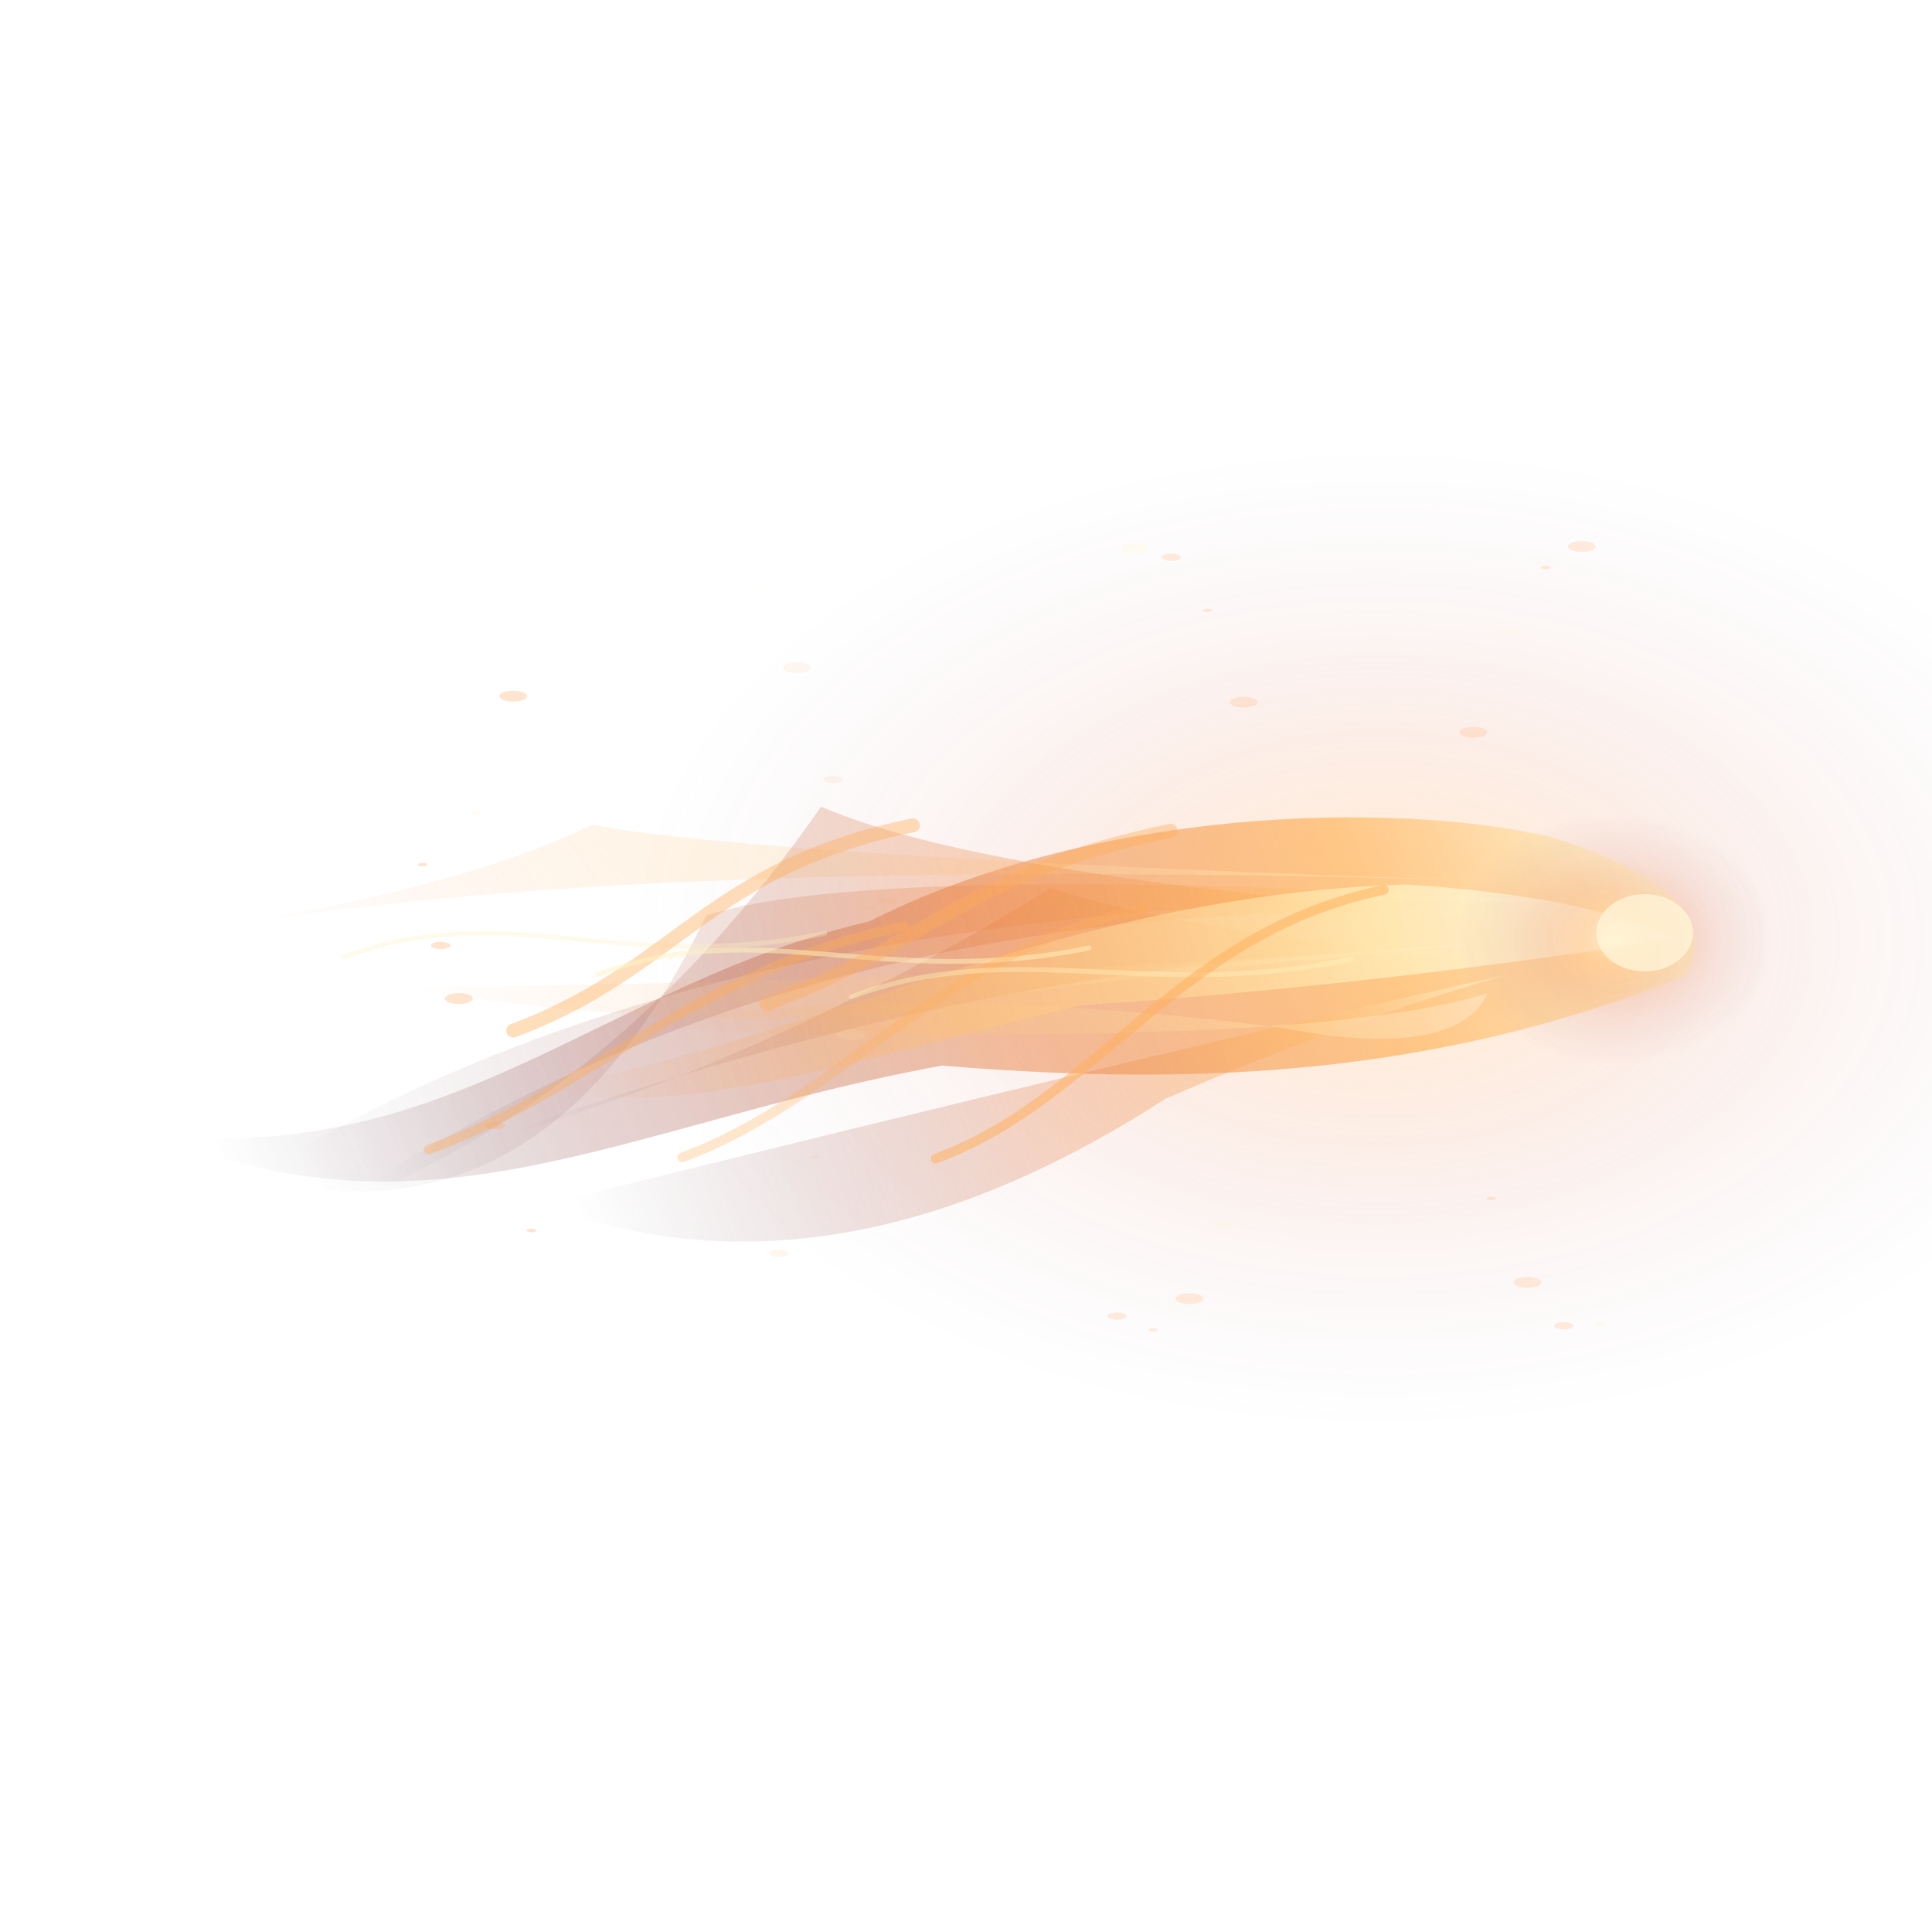
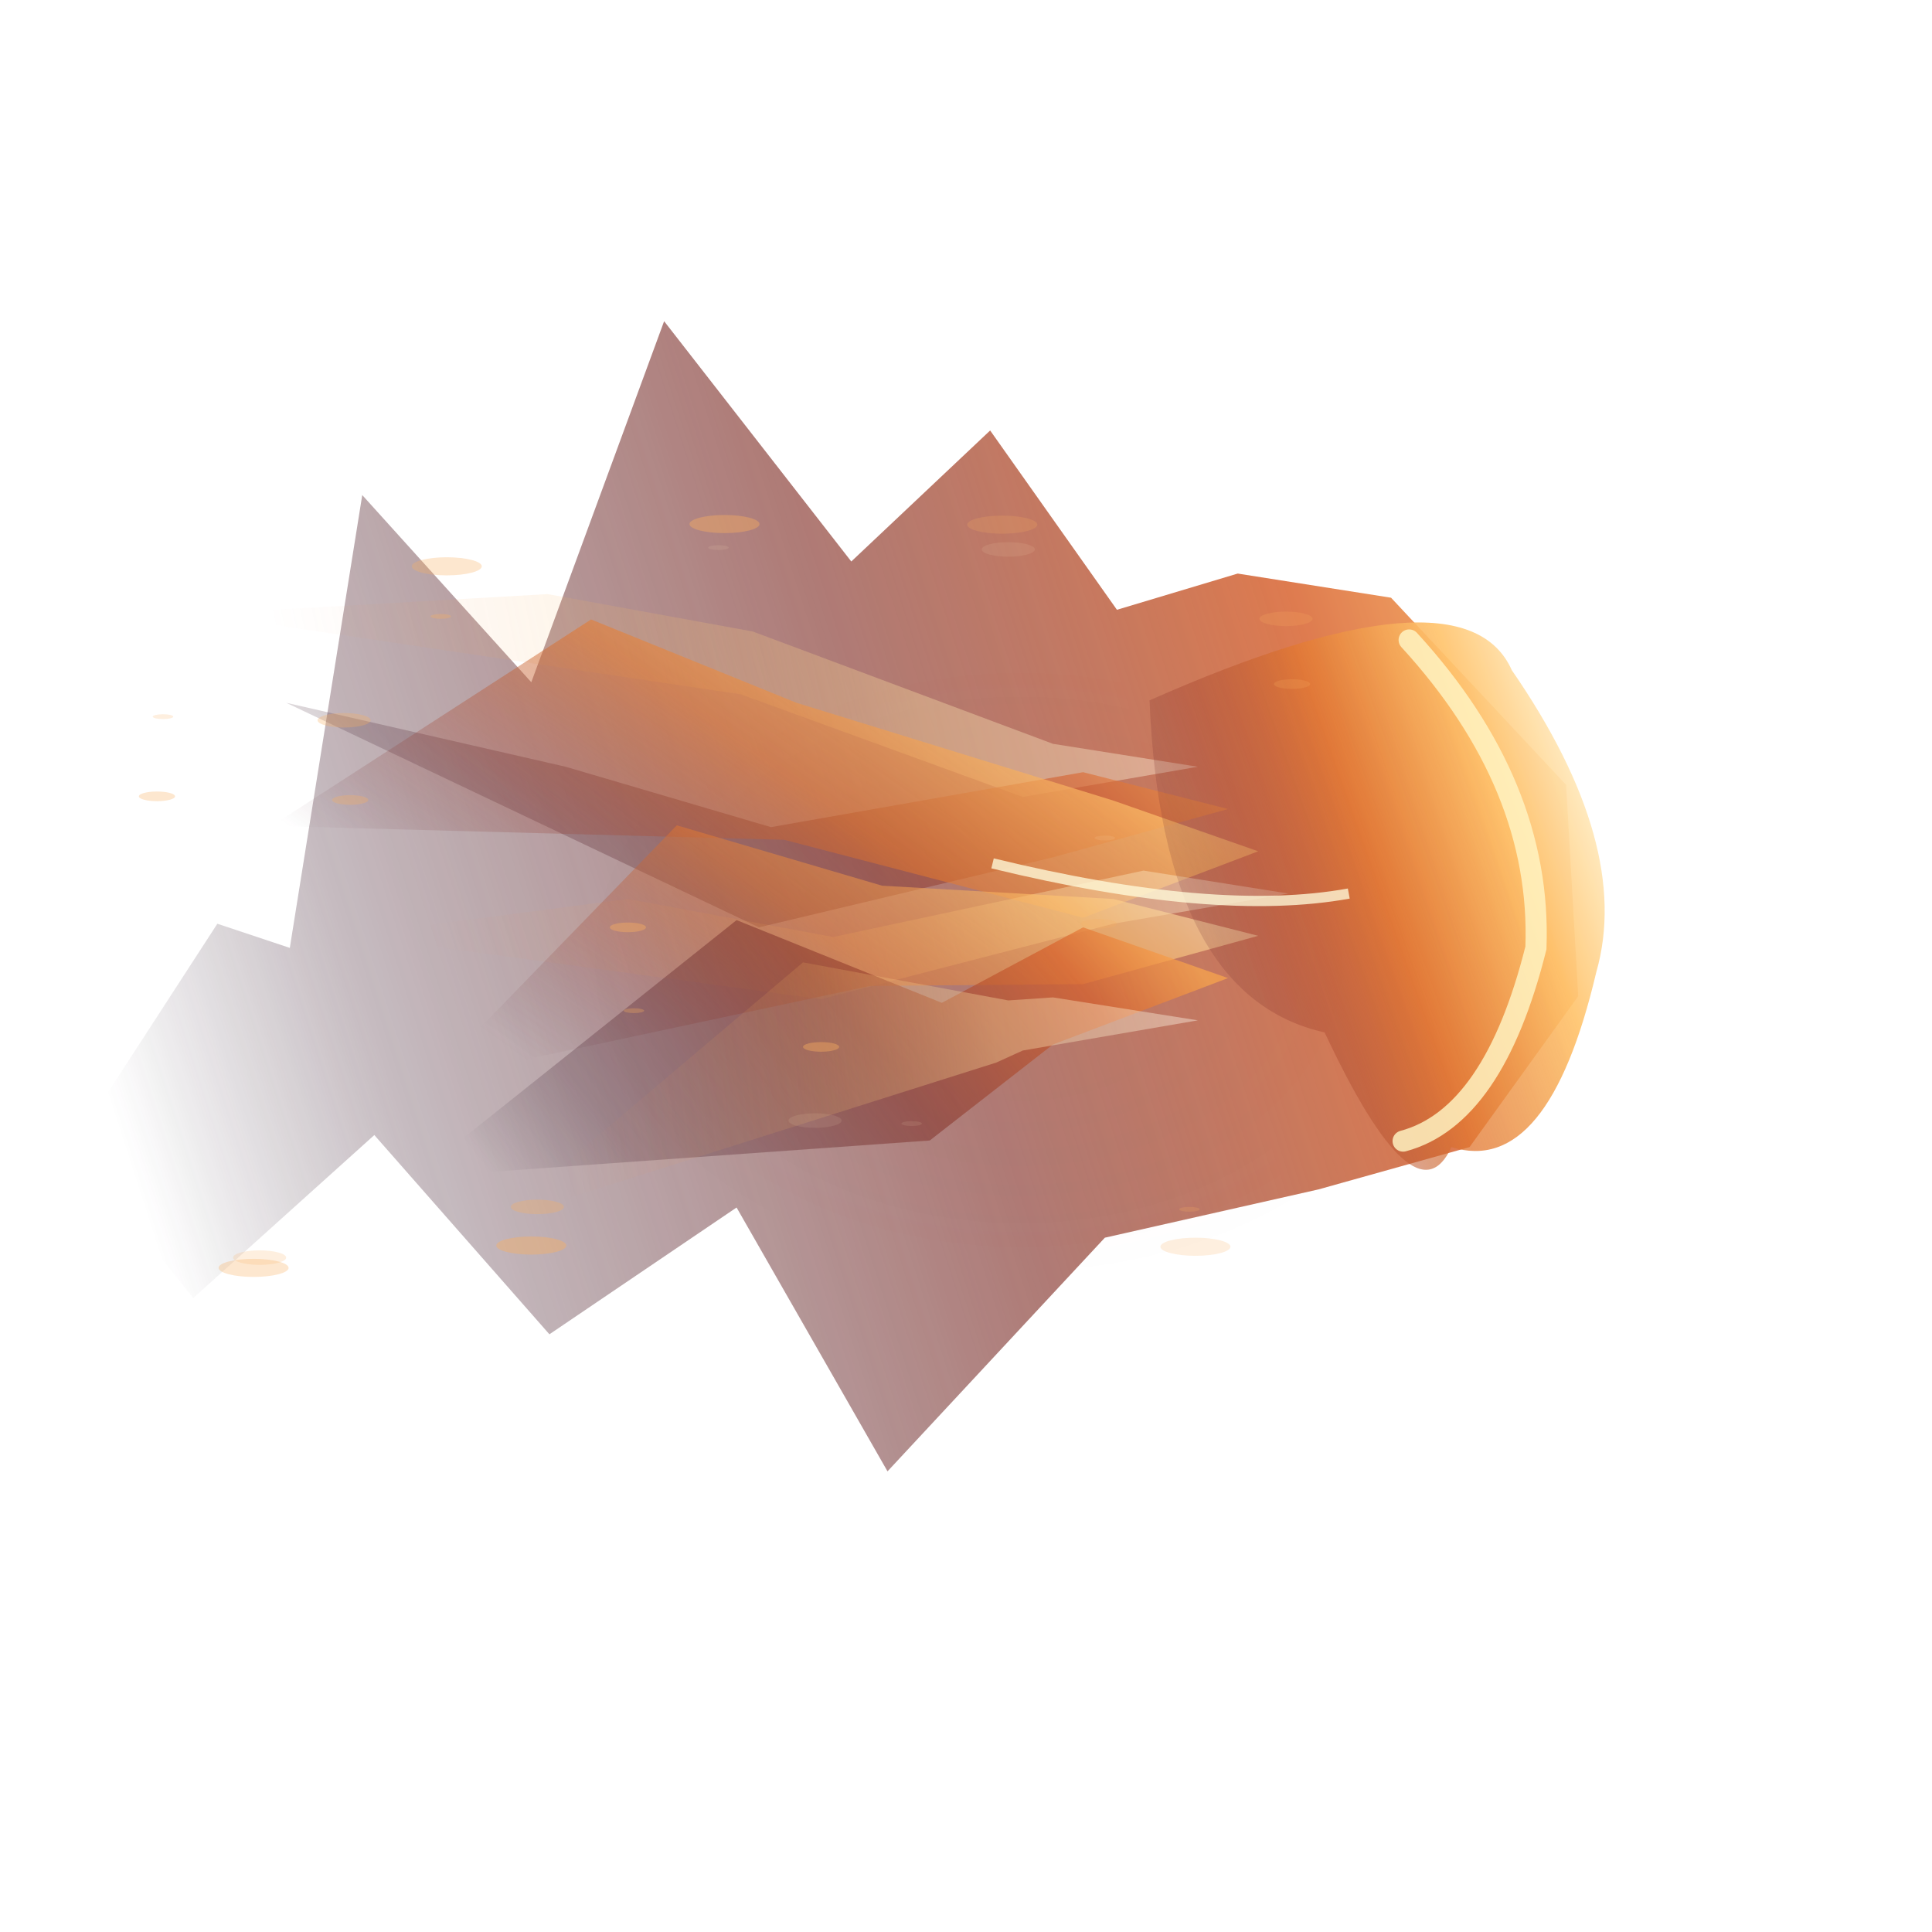
<svg xmlns="http://www.w3.org/2000/svg" width="320" height="320" viewBox="0 0 320 320">
  <defs>
-     <linearGradient id="trail" x1="0%" y1="55%" x2="100%" y2="45%">
-       <stop offset="0" stop-color="#351c33" stop-opacity="0" />
-       <stop offset=".26" stop-color="#913c36" stop-opacity=".28" />
-       <stop offset=".54" stop-color="#e87a3a" stop-opacity=".56" />
-       <stop offset=".81" stop-color="#ffb660" stop-opacity=".85" />
-       <stop offset="1" stop-color="#fff3cd" stop-opacity="1" />
+     <linearGradient id="blood" x1="0%" y1="60%" x2="100%" y2="35%">
+       <stop offset="0" stop-color="#24182b" stop-opacity="0" />
+       <stop offset=".18" stop-color="#462333" stop-opacity=".37" />
+       <stop offset=".55" stop-color="#823129" stop-opacity=".77" />
+       <stop offset=".85" stop-color="#d7602b" />
+       <stop offset="1" stop-color="#fba64b" />
    </linearGradient>
-     <linearGradient id="core" x1="0%" y1="50%" x2="100%" y2="45%">
-       <stop offset="0" stop-color="#f79348" stop-opacity="0" />
-       <stop offset=".37" stop-color="#ffc477" stop-opacity=".63" />
-       <stop offset=".75" stop-color="#fff0bc" />
-       <stop offset="1" stop-color="#fffefa" />
+     <linearGradient id="saffron" x1="4%" y1="74%" x2="98%" y2="34%">
+       <stop offset="0" stop-color="#4e2135" stop-opacity="0" />
+       <stop offset=".27" stop-color="#a3422f" stop-opacity=".42" />
+       <stop offset=".52" stop-color="#e27831" stop-opacity=".83" />
+       <stop offset=".81" stop-color="#ffc36c" />
+       <stop offset="1" stop-color="#ffebc0" />
    </linearGradient>
-     <radialGradient id="glow">
-       <stop offset="0" stop-color="#fff5c1" stop-opacity=".78" />
-       <stop offset=".24" stop-color="#ffa861" stop-opacity=".38" />
-       <stop offset=".65" stop-color="#d05b41" stop-opacity=".10" />
-       <stop offset="1" stop-color="#7e3648" stop-opacity="0" />
+     <linearGradient id="white" x1="8%" y1="43%" x2="100%" y2="39%">
+       <stop offset="0" stop-color="#ec803e" stop-opacity="0" />
+       <stop offset=".38" stop-color="#fbbd62" stop-opacity=".35" />
+       <stop offset=".69" stop-color="#ffe6a7" stop-opacity=".87" />
+       <stop offset="1" stop-color="#fffdf2" />
+     </linearGradient>
+     <radialGradient id="dust">
+       <stop offset="0" stop-color="#ffe1a8" stop-opacity=".44" />
+       <stop offset=".21" stop-color="#f9a052" stop-opacity=".22" />
+       <stop offset=".72" stop-color="#9b514b" stop-opacity=".09" />
+       <stop offset="1" stop-color="#5e3144" stop-opacity="0" />
    </radialGradient>
  </defs>
-   <ellipse cx="228.4" cy="155.5" rx="124" ry="80" fill="url(#glow)" opacity=".54" />
-   <path d="M 26 188.0 C 75 193.0 100 162.9 144 152.6 C 181 133.9 230 132.6 256.4 138.5 Q 286.4 147.5 279.4 161.5 C 235 179.5 193 179.5 156 176.5 C 104 186.0 72 207.0 26 188.0 Z" fill="url(#trail)" opacity=".82" />
-   <path d="M30.0 154.8 Q78.0 146.8 98.0 136.6 Q127.0 142.2 264.4 146.5 Q102.0 140.6 30.0 154.8 Z" fill="url(#core)" opacity="0.3" />
-   <path d="M42.0 194.9 Q90.0 207.9 117.0 151.6 Q146.0 142.5 261.4 149.5 Q121.0 145.1 42.0 194.9 Z" fill="url(#trail)" opacity="0.4" />
-   <path d="M54.0 200.6 Q102.0 182.6 136.0 133.6 Q165.0 146.2 258.4 152.5 Q140.0 142.6 54.0 200.6 Z" fill="url(#trail)" opacity="0.5" />
-   <path d="M66.0 163.5 Q114.0 171.5 155.0 166.9 Q184.0 161.3 255.4 155.5 Q159.0 162.9 66.0 163.5 Z" fill="url(#core)" opacity="0.3" />
-   <path d="M78.0 189.7 Q126.0 176.7 174.0 147.1 Q203.0 156.2 252.4 158.5 Q178.0 153.6 78.0 189.7 Z" fill="url(#trail)" opacity="0.4" />
-   <path d="M90.0 199.6 Q138.0 217.6 193.0 182.0 Q222.0 169.4 249.4 161.5 Q197.0 173.0 90.0 199.6 Z" fill="url(#trail)" opacity="0.5" />
-   <path d="M102.0 170.2 Q150.0 162.2 212.0 170.2 Q241.0 175.8 246.4 164.5 Q216.0 174.2 102.0 170.2 Z" fill="url(#core)" opacity="0.3" />
-   <path d="M 90 180.3 C 137 171.6 176 148.3 233 146.5 Q 263.4 148.5 277.4 155.5 Q 225 163.5 179 166.5 C 145 174.5 113 186.0 90 180.3 Z" fill="url(#core)" opacity=".72" />
-   <ellipse cx="267.4" cy="155.5" rx="26.0" ry="20.8" fill="url(#glow)" opacity=".92" />
-   <ellipse cx="272.4" cy="154.5" rx="8" ry="6.4" fill="#fff6d9" opacity=".75" />
-   <path d="M57.0 158.5 C84.0 148.5 102.6 161.6 136.6 154.6" fill="none" stroke="#fff3bf" stroke-width="0.8" stroke-linecap="round" opacity="0.3" />
-   <path d="M71.0 190.4 C98.0 180.4 115.7 160.4 149.7 153.4" fill="none" stroke="#ffad58" stroke-width="1.6" stroke-linecap="round" opacity="0.4" />
-   <path d="M85.0 170.7 C112.0 160.7 117.2 143.7 151.2 136.7" fill="none" stroke="#ffad58" stroke-width="2.3" stroke-linecap="round" opacity="0.4" />
-   <path d="M99.0 161.4 C126.0 151.4 146.4 164.0 180.4 157.0" fill="none" stroke="#fff3bf" stroke-width="0.8" stroke-linecap="round" opacity="0.5" />
-   <path d="M113.0 191.7 C140.0 181.7 155.5 157.5 189.5 150.5" fill="none" stroke="#ffad58" stroke-width="1.6" stroke-linecap="round" opacity="0.3" />
-   <path d="M127.0 166.3 C154.0 156.3 159.9 144.6 193.9 137.6" fill="none" stroke="#ffad58" stroke-width="2.3" stroke-linecap="round" opacity="0.4" />
-   <path d="M141.0 165.1 C168.0 155.1 189.8 165.9 223.8 158.9" fill="none" stroke="#fff3bf" stroke-width="0.8" stroke-linecap="round" opacity="0.4" />
-   <path d="M155.0 191.9 C182.0 181.9 195.2 154.4 229.2 147.4" fill="none" stroke="#ffad58" stroke-width="1.6" stroke-linecap="round" opacity="0.5" />
-   <ellipse cx="126.0" cy="97.4" rx="0.8" ry="0.3" fill="#fff6c6" opacity="0.1" />
-   <ellipse cx="185.0" cy="218.0" rx="1.6" ry="0.6" fill="#ffa55e" opacity="0.2" />
-   <ellipse cx="244.0" cy="121.3" rx="2.3" ry="0.9" fill="#ffa55e" opacity="0.2" />
-   <ellipse cx="70.0" cy="143.2" rx="0.8" ry="0.3" fill="#ffa55e" opacity="0.3" />
-   <ellipse cx="129.0" cy="207.6" rx="1.6" ry="0.6" fill="#ffa55e" opacity="0.1" />
-   <ellipse cx="188.0" cy="90.8" rx="2.3" ry="0.9" fill="#fff6c6" opacity="0.2" />
-   <ellipse cx="247.0" cy="198.5" rx="0.8" ry="0.3" fill="#ffa55e" opacity="0.2" />
-   <ellipse cx="73.0" cy="156.6" rx="1.6" ry="0.6" fill="#ffa55e" opacity="0.3" />
-   <ellipse cx="132.0" cy="110.6" rx="2.3" ry="0.9" fill="#ffa55e" opacity="0.1" />
-   <ellipse cx="191.0" cy="220.3" rx="0.8" ry="0.3" fill="#ffa55e" opacity="0.2" />
-   <ellipse cx="250.0" cy="104.7" rx="1.6" ry="0.6" fill="#fff6c6" opacity="0.2" />
-   <ellipse cx="76.0" cy="165.4" rx="2.3" ry="0.9" fill="#ffa55e" opacity="0.3" />
-   <ellipse cx="135.0" cy="191.6" rx="0.8" ry="0.3" fill="#ffa55e" opacity="0.1" />
-   <ellipse cx="194.0" cy="92.3" rx="1.6" ry="0.6" fill="#ffa55e" opacity="0.2" />
-   <ellipse cx="253.0" cy="212.4" rx="2.3" ry="0.9" fill="#ffa55e" opacity="0.2" />
-   <ellipse cx="79.0" cy="134.7" rx="0.8" ry="0.3" fill="#fff6c6" opacity="0.3" />
-   <ellipse cx="138.0" cy="129.1" rx="1.6" ry="0.6" fill="#ffa55e" opacity="0.1" />
-   <ellipse cx="197.0" cy="215.1" rx="2.3" ry="0.9" fill="#ffa55e" opacity="0.2" />
-   <ellipse cx="256.0" cy="94.0" rx="0.8" ry="0.3" fill="#ffa55e" opacity="0.2" />
-   <ellipse cx="82.0" cy="186.4" rx="1.6" ry="0.6" fill="#ffa55e" opacity="0.3" />
-   <ellipse cx="141.0" cy="171.4" rx="2.3" ry="0.9" fill="#fff6c6" opacity="0.1" />
-   <ellipse cx="200.0" cy="101.1" rx="0.8" ry="0.3" fill="#ffa55e" opacity="0.2" />
-   <ellipse cx="259.0" cy="219.6" rx="1.6" ry="0.6" fill="#ffa55e" opacity="0.2" />
-   <ellipse cx="85.0" cy="115.3" rx="2.3" ry="0.9" fill="#ffa55e" opacity="0.3" />
-   <ellipse cx="144.0" cy="150.5" rx="0.8" ry="0.3" fill="#ffa55e" opacity="0.1" />
-   <ellipse cx="203.0" cy="202.9" rx="1.6" ry="0.6" fill="#fff6c6" opacity="0.2" />
-   <ellipse cx="262.0" cy="90.5" rx="2.3" ry="0.9" fill="#ffa55e" opacity="0.2" />
-   <ellipse cx="88.0" cy="203.8" rx="0.8" ry="0.3" fill="#ffa55e" opacity="0.3" />
-   <ellipse cx="147.0" cy="149.3" rx="1.6" ry="0.6" fill="#ffa55e" opacity="0.1" />
-   <ellipse cx="206.0" cy="116.3" rx="2.3" ry="0.9" fill="#ffa55e" opacity="0.2" />
-   <ellipse cx="265.0" cy="219.4" rx="0.8" ry="0.3" fill="#fff6c6" opacity="0.2" />
+   <ellipse cx="169" cy="159" rx="74.0" ry="54" fill="url(#dust)" opacity=".16" />
+   <path d="M 12.0 190.0 L 36.0 153.0 L 48.0 157.0 L 60.0 82.0 L 88.0 113.0 L 110.0 53.2 L 141.0 93.0 L 164.0 71.3 L 185.0 101.0 L 205.0 95.0 L 230.4 99.0 L 259.4 130.0 L 261.4 165.0 L 243.4 190.0 L 218.4 197.0 L 183.0 205.0 L 147.0 243.7 L 122.0 200.0 L 91.0 221.0 L 62.0 188.0 L 32.0 215.0 Z" fill="url(#blood)" opacity=".83" />
+   <path d="M 33.3 101.7 L 90.7 98.4 L 124.7 104.6 L 174.4 123.2 L 198.4 127.0 L 169.4 132.0 L 122.7 115.0 L 33.3 101.7 Z" fill="url(#white)" opacity="0.4" />
+   <path d="M 47.4 116.4 L 93.7 127.0 L 127.7 137.0 L 179.4 127.9 L 203.4 134.0 L 174.4 142.0 L 125.7 153.6 L 47.4 116.4 Z" fill="url(#blood)" opacity="0.6" />
+   <path d="M 45.0 136.8 L 97.9 102.6 L 131.9 116.4 L 184.4 132.6 L 208.4 141.0 L 179.4 152.0 L 129.9 139.1 L 45.0 136.8 Z" fill="url(#saffron)" opacity="0.7" />
+   <path d="M 57.9 154.9 L 104.0 148.9 L 138.0 155.2 L 189.4 144.2 L 213.4 148.0 L 184.4 153.0 L 136.0 165.5 L 57.9 154.9 Z" fill="url(#white)" opacity="0.4" />
+   <path d="M 71.1 178.9 L 112.1 136.7 L 146.1 146.7 L 184.4 148.9 L 208.4 155.0 L 179.4 163.0 L 144.1 163.3 L 71.1 178.9 Z" fill="url(#saffron)" opacity="0.6" />
+   <path d="M 68.6 195.0 L 122.0 152.4 L 156.0 166.1 L 179.4 153.6 L 203.4 162.0 L 174.4 173.0 L 154.0 188.9 L 68.6 195.0 Z" fill="url(#blood)" opacity="0.7" />
+   <path d="M 82.5 202.1 L 133.0 159.4 L 167.0 165.7 L 174.4 165.2 L 198.4 169.0 L 169.4 174.0 L 165.0 176.0 L 82.5 202.1 Z" fill="url(#white)" opacity="0.4" />
+   <path d="M190.4 116.0 Q242.4 93.0 250.4 111.0 Q270.4 140.0 264.4 161.0 Q256.4 195.0 240.4 190.0 Q234.4 203.0 219.4 171.0 Q192.4 165.0 190.4 116.0 Z" fill="url(#saffron)" opacity=".92" />
+   <path d="M233.4 106.0 Q255.4 130.0 254.4 157.0 Q247.4 185.0 232.4 189.0" fill="none" stroke="#fff4c3" stroke-width="3.5" stroke-linecap="round" opacity=".83" />
+   <path d="M164.4 143.0 Q201.4 152.0 223.4 148.0" fill="none" stroke="#fffad8" stroke-width="1.7" opacity=".78" />
+   <ellipse cx="183.0" cy="138.8" rx="1.7" ry="0.4" fill="#ffefbd" opacity="0.1" />
+   <ellipse cx="214.0" cy="113.3" rx="3.0" ry="0.8" fill="#f9ae5f" opacity="0.2" />
+   <ellipse cx="43.0" cy="208.3" rx="4.4" ry="1.2" fill="#f9ae5f" opacity="0.2" />
+   <ellipse cx="74.0" cy="93.8" rx="5.8" ry="1.5" fill="#f9ae5f" opacity="0.3" />
+   <ellipse cx="105.0" cy="167.4" rx="1.7" ry="0.4" fill="#f9ae5f" opacity="0.3" />
+   <ellipse cx="136.0" cy="173.4" rx="3.0" ry="0.8" fill="#f9ae5f" opacity="0.4" />
+   <ellipse cx="167.0" cy="91.0" rx="4.4" ry="1.2" fill="#ffefbd" opacity="0.1" />
+   <ellipse cx="198.0" cy="206.5" rx="5.8" ry="1.5" fill="#f9ae5f" opacity="0.2" />
+   <ellipse cx="27.0" cy="118.7" rx="1.7" ry="0.4" fill="#f9ae5f" opacity="0.2" />
+   <ellipse cx="58.0" cy="132.5" rx="3.0" ry="0.8" fill="#f9ae5f" opacity="0.3" />
+   <ellipse cx="89.0" cy="199.9" rx="4.4" ry="1.2" fill="#f9ae5f" opacity="0.3" />
+   <ellipse cx="120.0" cy="86.8" rx="5.8" ry="1.5" fill="#f9ae5f" opacity="0.4" />
+   <ellipse cx="151.0" cy="186.1" rx="1.7" ry="0.4" fill="#ffefbd" opacity="0.1" />
+   <ellipse cx="182.0" cy="153.0" rx="3.0" ry="0.8" fill="#f9ae5f" opacity="0.2" />
+   <ellipse cx="213.0" cy="102.5" rx="4.4" ry="1.2" fill="#f9ae5f" opacity="0.2" />
+   <ellipse cx="42.0" cy="210.0" rx="5.8" ry="1.5" fill="#f9ae5f" opacity="0.3" />
+   <ellipse cx="73.0" cy="102.1" rx="1.7" ry="0.4" fill="#f9ae5f" opacity="0.3" />
+   <ellipse cx="104.0" cy="153.6" rx="3.0" ry="0.8" fill="#f9ae5f" opacity="0.4" />
+   <ellipse cx="135.0" cy="185.6" rx="4.4" ry="1.2" fill="#ffefbd" opacity="0.1" />
+   <ellipse cx="166.0" cy="86.9" rx="5.8" ry="1.5" fill="#f9ae5f" opacity="0.2" />
+   <ellipse cx="197.0" cy="200.3" rx="1.7" ry="0.4" fill="#f9ae5f" opacity="0.2" />
+   <ellipse cx="26.0" cy="131.9" rx="3.0" ry="0.8" fill="#f9ae5f" opacity="0.3" />
+   <ellipse cx="57.0" cy="119.3" rx="4.4" ry="1.2" fill="#f9ae5f" opacity="0.3" />
+   <ellipse cx="88.0" cy="206.3" rx="5.8" ry="1.5" fill="#f9ae5f" opacity="0.4" />
+   <ellipse cx="119.0" cy="90.7" rx="1.7" ry="0.4" fill="#ffefbd" opacity="0.1" />
</svg>
